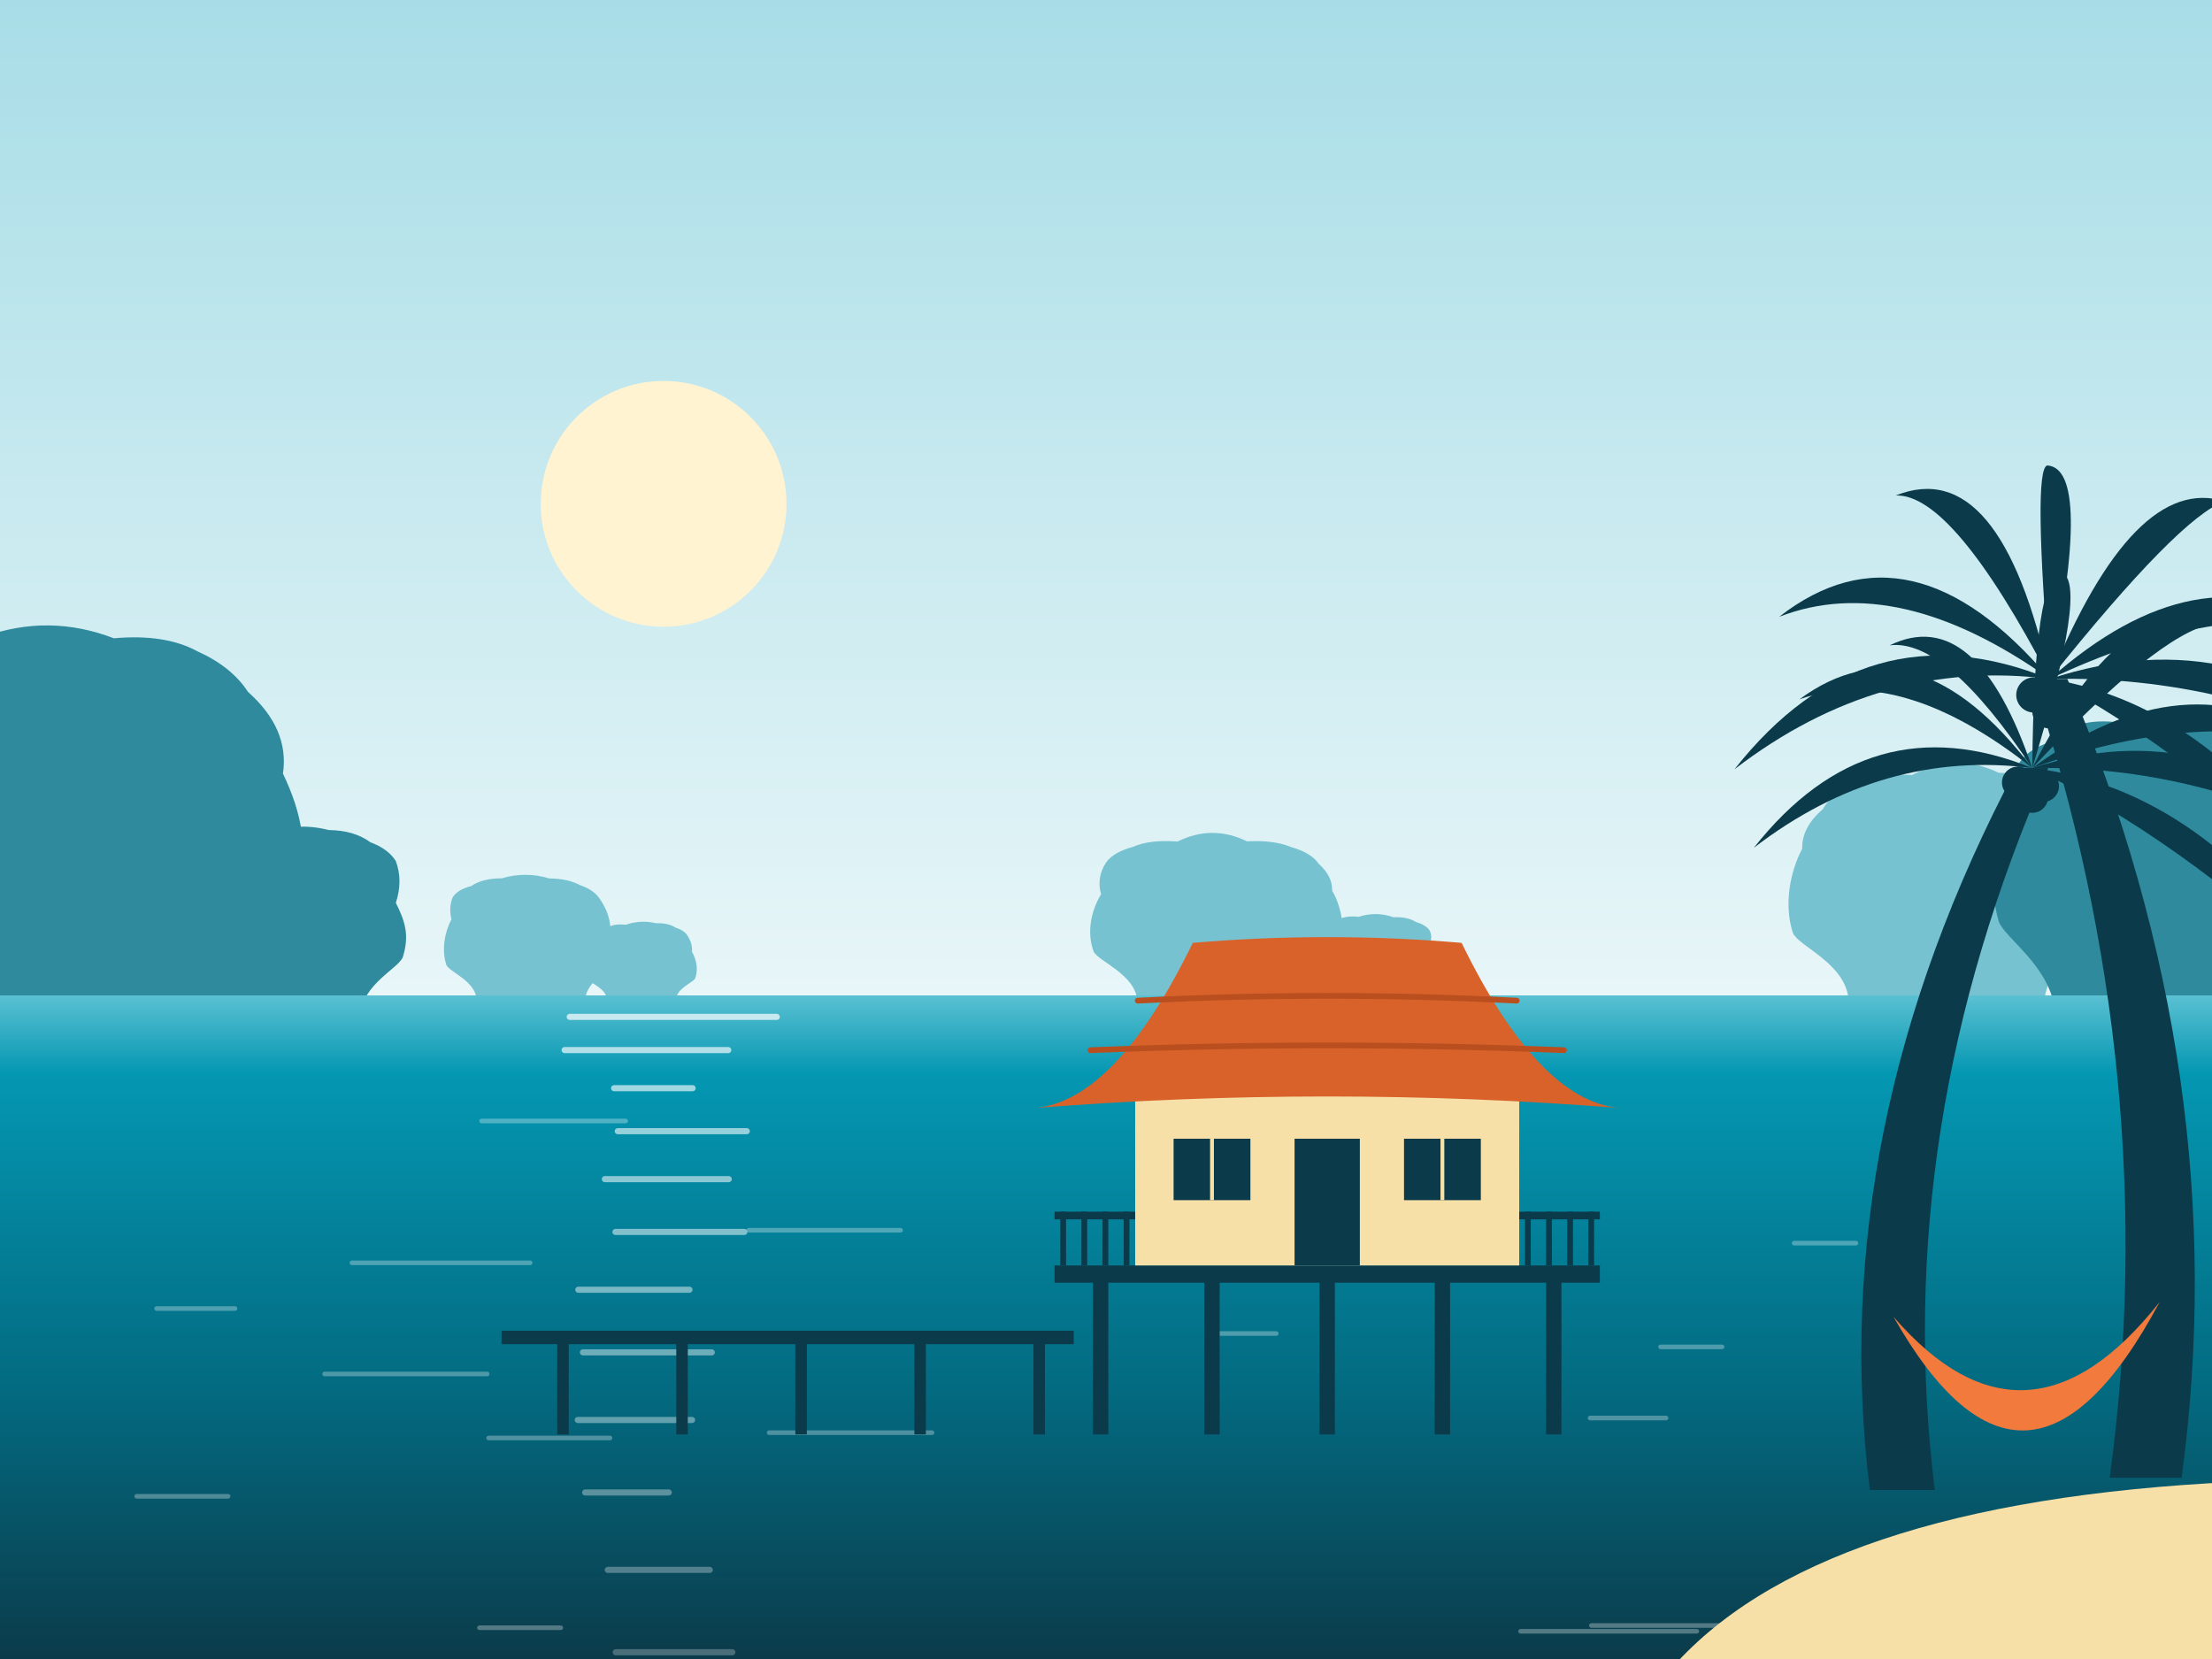
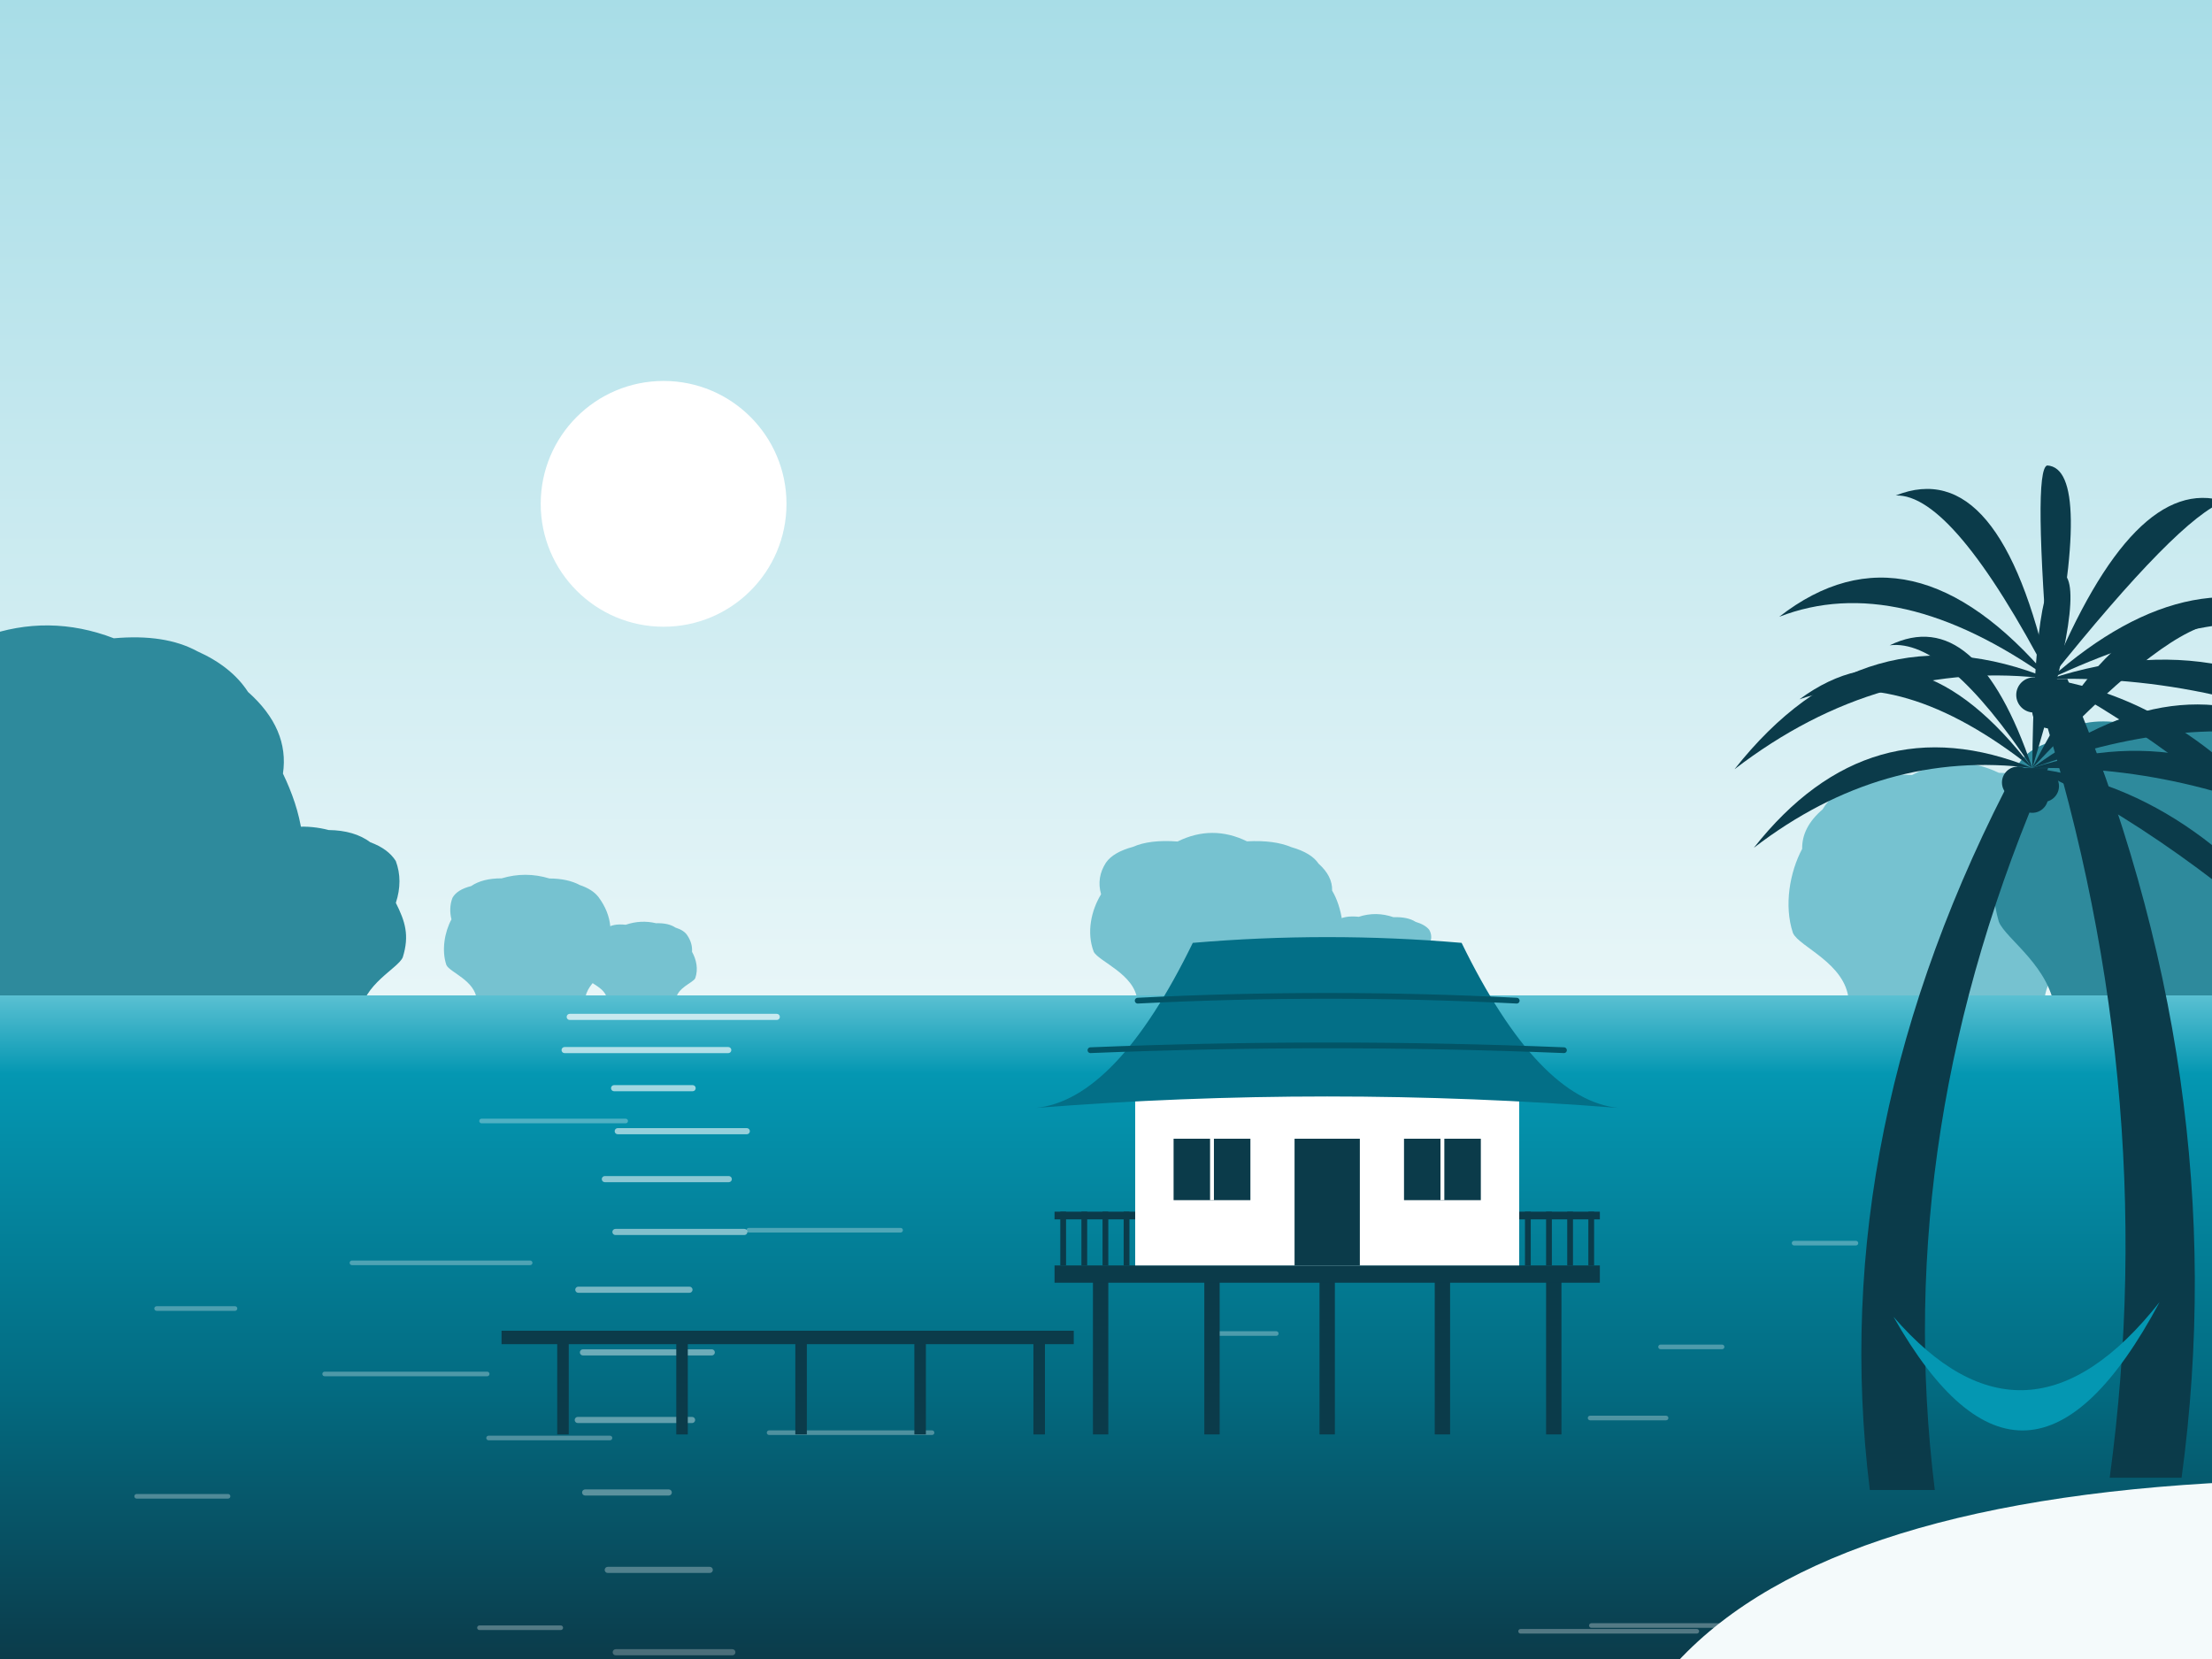
<svg xmlns="http://www.w3.org/2000/svg" viewBox="0 0 1600 1200" width="1600" height="1200">
  <defs>
-     <linearGradient id="langit3" x1="0" y1="0" x2="0" y2="1">
+     <linearGradient id="langit1" x1="0" y1="0" x2="0" y2="1">
      <stop offset="0" stop-color="#A8DDE7" />
      <stop offset="1" stop-color="#E8F6F8" />
    </linearGradient>
-     <linearGradient id="laut3" x1="0" y1="0" x2="0" y2="1">
+     <linearGradient id="laut1" x1="0" y1="0" x2="0" y2="1">
      <stop offset="0" stop-color="#5CC1D3" />
      <stop offset="0.12" stop-color="#0497B2" />
      <stop offset="0.6" stop-color="#036A80" />
      <stop offset="1" stop-color="#0B3B4A" />
    </linearGradient>
  </defs>
-   <rect width="1600" height="722" fill="url(#langit3)" />
-   <circle cx="480" cy="364.44" r="88.89" fill="#FFF3D2" />
+   <rect width="1600" height="722" fill="url(#langit1)" />
+   <circle cx="480" cy="364.44" r="88.89" fill="#FFFFFF" />
  <path d="M344.91 723.33C343.69 709.11 325.33 703.37 322.89 698.03C319.22 687.37 321.67 673.91 326.56 665.02Q324.5 656.75 327.28 649.42Q330.58 643.51 340.76 640.94Q349.06 635.28 362.87 635.33Q380.13 630.17 397.39 635.42Q410.67 635.48 419.49 640.22Q428.73 643.35 432.98 648.96Q440.41 659.02 441.44 669.99C446.33 678.88 448.78 684.82 445.11 695.48C442.67 700.82 424.31 709.11 423.09 723.33Z" fill="#76C2D0" />
  <path d="M439.21 723.33C438.43 714.44 426.67 711.43 425.11 708.1C422.78 701.43 424.33 691.12 427.44 685.57Q426.92 680.65 429.94 676.35Q432.72 673.38 438.52 671.74Q442.9 667.86 452.59 668.9Q463.57 665.17 474.56 667.8Q483.5 667.52 488.62 670.97Q494.89 672.92 497.2 676.65Q500.97 682.3 500.56 688.47C503.67 694.02 505.22 700.92 502.89 707.58C501.33 710.92 489.57 714.44 488.79 723.33Z" fill="#76C2D0" />
  <path d="M822.58 723.33C820.8 704.67 794.67 695.41 791.11 688.41C785.78 674.41 789.33 658.49 796.44 646.83Q793 634.71 800 623.94Q805.26 616.39 819.61 612.52Q831.65 607.19 851.75 608.69Q876.87 596.3 901.98 608.56Q921.77 607.53 934.12 612.79Q948.54 616.89 953.73 624.68Q963.91 633.74 963.56 644.24C970.67 655.9 974.22 676.73 968.89 690.73C965.33 697.73 939.2 704.67 937.42 723.33Z" fill="#76C2D0" />
  <path d="M963.26 723.33C962.37 713.56 949.33 710.72 947.56 707.05C944.89 699.72 946.67 691.36 950.22 685.25Q949.8 678.2 956.94 672.18Q960.08 668.33 966.74 666.07Q972.1 662.03 982.82 663.14Q995.37 659.06 1007.93 663.44Q1018.17 663.07 1024 666.82Q1030.83 668.84 1033.8 672.54Q1036.71 677.56 1033.78 683.55C1037.33 689.66 1039.11 699.09 1036.44 706.42C1034.67 710.09 1021.63 713.56 1020.74 723.33Z" fill="#76C2D0" />
  <path d="M1337.2 723.33C1334.98 696.67 1301.33 684.88 1296.89 674.88C1290.22 654.88 1294.67 630.65 1303.56 613.99Q1303.28 598.34 1318.32 585.47Q1325.22 573.34 1342.83 566.63Q1358.75 559.17 1383.02 560.61Q1414.4 543.91 1445.79 558.99Q1470.69 559.22 1485.98 569.57Q1502.19 574.7 1510.49 583.79Q1517.65 602.51 1512.44 623.16C1521.33 639.83 1525.78 650.86 1519.11 670.86C1514.67 680.86 1481.02 696.67 1478.8 723.33Z" fill="#76C2D0" />
  <path d="M-59.23 733.33C-62.57 688.89 -112 666.67 -118.67 650C-128.67 616.67 -122 579.75 -108.67 551.97Q-118.03 523.43 -108.84 498.8Q-101.33 480.01 -72.07 473.28Q-50.59 457 -11.8 460.62Q35.29 443.62 82.37 461.69Q119.41 458.38 142.65 471.05Q167.52 482.17 179.41 500.51Q209.45 527.18 204.67 559.57C218 587.35 224.67 616.69 214.67 650.03C208 666.69 158.57 688.89 155.23 733.33Z" fill="#2E8A9C" />
  <path d="M155.15 733.33C153.48 712 128 700.28 124.67 692.28C119.67 676.28 123 662.73 129.67 649.4Q129.07 635.53 142.16 624.19Q148.29 614.01 160.54 607.27Q170.93 599.81 190.68 603.46Q214.22 594.27 237.76 600.39Q256.33 600.62 267.9 609.25Q280.73 613.97 286.28 622.77Q291.59 636.94 286.33 653.06C293 666.4 296.33 676.45 291.33 692.45C288 700.45 262.52 712 260.85 733.33Z" fill="#2E8A9C" />
  <path d="M1486.65 733.33C1484.21 699.56 1450.67 679.3 1445.78 666.64C1438.44 641.3 1443.33 622.41 1453.11 601.3Q1447.61 578.1 1457.49 558.09Q1463.06 542.5 1484.45 536.32Q1499.14 519.7 1528.65 522.13Q1563.18 509.97 1597.71 524.58Q1625.79 523.62 1641.91 537.65Q1661.87 544.69 1668.87 559.28Q1688.21 578.78 1682.89 602.89C1692.67 624 1697.56 649.68 1690.22 675.01C1685.33 687.68 1651.79 699.56 1649.35 733.33Z" fill="#2E8A9C" />
-   <rect y="720" width="1600" height="480" fill="url(#laut3)" />
+   <rect y="720" width="1600" height="480" fill="url(#laut1)" />
  <rect x="409.88" y="733.33" width="154.21" height="4.44" rx="2.22" fill="#FFFFFF" opacity="0.7" />
  <rect x="406.17" y="757.33" width="122.81" height="4.44" rx="2.22" fill="#FFFFFF" opacity="0.66" />
  <rect x="441.96" y="784.89" width="61.26" height="4.44" rx="2.22" fill="#FFFFFF" opacity="0.62" />
  <rect x="444.6" y="816" width="97.8" height="4.44" rx="2.22" fill="#FFFFFF" opacity="0.58" />
  <rect x="435.27" y="850.67" width="94.1" height="4.44" rx="2.22" fill="#FFFFFF" opacity="0.54" />
  <rect x="442.94" y="888.89" width="97.68" height="4.44" rx="2.22" fill="#FFFFFF" opacity="0.5" />
  <rect x="416.08" y="930.67" width="84.87" height="4.44" rx="2.22" fill="#FFFFFF" opacity="0.46" />
  <rect x="419.43" y="976" width="97.65" height="4.44" rx="2.22" fill="#FFFFFF" opacity="0.42" />
  <rect x="415.69" y="1024.89" width="87.14" height="4.44" rx="2.22" fill="#FFFFFF" opacity="0.38" />
  <rect x="421.03" y="1077.33" width="64.93" height="4.44" rx="2.22" fill="#FFFFFF" opacity="0.34" />
  <rect x="437.38" y="1133.33" width="78.25" height="4.44" rx="2.22" fill="#FFFFFF" opacity="0.3" />
  <rect x="443.16" y="1192.89" width="88.79" height="4.44" rx="2.22" fill="#FFFFFF" opacity="0.26" />
  <rect x="554.64" y="1034.63" width="121.2" height="3.33" rx="1.67" fill="#FFFFFF" opacity="0.3" />
  <rect x="233.15" y="992.16" width="120.92" height="3.33" rx="1.67" fill="#FFFFFF" opacity="0.3" />
  <rect x="879.11" y="962.92" width="45.73" height="3.33" rx="1.67" fill="#FFFFFF" opacity="0.3" />
  <rect x="345.14" y="1175.73" width="62.15" height="3.33" rx="1.67" fill="#FFFFFF" opacity="0.3" />
  <rect x="1098.21" y="1178.29" width="130.8" height="3.33" rx="1.67" fill="#FFFFFF" opacity="0.3" />
  <rect x="539.93" y="888.18" width="113.17" height="3.33" rx="1.67" fill="#FFFFFF" opacity="0.3" />
  <rect x="1199.45" y="972.58" width="47.86" height="3.33" rx="1.67" fill="#FFFFFF" opacity="0.3" />
  <rect x="1148.49" y="1024.02" width="58.3" height="3.33" rx="1.67" fill="#FFFFFF" opacity="0.3" />
  <rect x="872.16" y="903.49" width="54.27" height="3.33" rx="1.67" fill="#FFFFFF" opacity="0.3" />
  <rect x="351.74" y="1038.47" width="91.15" height="3.33" rx="1.67" fill="#FFFFFF" opacity="0.3" />
  <rect x="1149.4" y="1174.11" width="113.72" height="3.33" rx="1.67" fill="#FFFFFF" opacity="0.3" />
  <rect x="1296.05" y="897.53" width="48.07" height="3.33" rx="1.67" fill="#FFFFFF" opacity="0.3" />
  <rect x="97.17" y="1080.65" width="69.47" height="3.33" rx="1.67" fill="#FFFFFF" opacity="0.3" />
  <rect x="252.9" y="911.77" width="132.24" height="3.33" rx="1.67" fill="#FFFFFF" opacity="0.3" />
  <rect x="346.66" y="809.18" width="107.58" height="3.33" rx="1.67" fill="#FFFFFF" opacity="0.3" />
  <rect x="111.61" y="944.83" width="60.05" height="3.33" rx="1.67" fill="#FFFFFF" opacity="0.3" />
-   <path d="M1213.33 1202Q1324.44 1082.22 1635.56 1071.11L1602 1064.44L1602 1202Z" fill="#F7DFA8" />
+   <path d="M1213.33 1202Q1324.44 1082.22 1635.56 1071.11L1602 1064.44L1602 1202Z" fill="#F4FAFB" />
  <path d="M1352.5 1077.78Q1320.12 816.67 1458.51 555.56L1481.49 555.56Q1367.12 816.67 1399.5 1077.78Z" fill="#0B3B4A" />
  <path d="M1470 555.56Q1351.99 507.57 1268.6 613.23Q1361.77 541.71 1470 555.56Z" fill="#0B3B4A" />
  <path d="M1470 555.56Q1385.24 444.27 1301.62 505.81Q1374.64 480.15 1470 555.56Z" fill="#0B3B4A" />
  <path d="M1470 555.56Q1429.55 436.26 1366.88 466.77Q1407.59 461.76 1470 555.56Z" fill="#0B3B4A" />
  <path d="M1470 555.56Q1511.1 420.47 1491.06 414.21Q1471.26 414.53 1470 555.56Z" fill="#0B3B4A" />
  <path d="M1470 555.56Q1560.29 459.29 1599.81 451.29Q1534.78 427.52 1470 555.56Z" fill="#0B3B4A" />
  <path d="M1470 555.56Q1585.07 513.7 1674.5 537.78Q1581.57 473.5 1470 555.56Z" fill="#0B3B4A" />
  <path d="M1470 555.56Q1588.76 553.29 1698.87 611.4Q1598.37 513.89 1470 555.56Z" fill="#0B3B4A" />
  <path d="M1470 555.56Q1572.64 603.37 1687.83 710.1Q1595.81 570.71 1470 555.56Z" fill="#0B3B4A" />
  <circle cx="1459.56" cy="566" r="11.49" fill="#0B3B4A" />
  <circle cx="1477.83" cy="568.61" r="11.49" fill="#0B3B4A" />
  <circle cx="1470" cy="576.44" r="11.49" fill="#0B3B4A" />
  <path d="M1526 1068.89Q1565.29 780 1469.96 491.11L1495.38 491.11Q1617.29 780 1578 1068.89Z" fill="#0B3B4A" />
  <path d="M1482.67 491.11Q1349.05 436.77 1254.63 556.4Q1360.11 475.42 1482.67 491.11Z" fill="#0B3B4A" />
  <path d="M1482.67 491.11Q1381.95 372.2 1286.94 446.14Q1372.59 412.91 1482.67 491.11Z" fill="#0B3B4A" />
  <path d="M1482.67 491.11Q1446.81 328.09 1371.25 358.4Q1412.49 356.91 1482.67 491.11Z" fill="#0B3B4A" />
  <path d="M1482.67 491.11Q1514.03 338.77 1480.82 336.67Q1470.32 339.29 1482.67 491.11Z" fill="#0B3B4A" />
  <path d="M1482.67 491.11Q1576.33 374.17 1609.13 362.6Q1543.78 342.14 1482.67 491.11Z" fill="#0B3B4A" />
  <path d="M1482.67 491.11Q1597.75 436.97 1681.49 453.34Q1590.02 396.24 1482.67 491.11Z" fill="#0B3B4A" />
  <path d="M1482.67 491.11Q1612.66 488.11 1732.98 551.21Q1623.03 444.95 1482.67 491.11Z" fill="#0B3B4A" />
  <path d="M1482.67 491.11Q1580.07 541.61 1691.42 649.57Q1603.58 510.63 1482.67 491.11Z" fill="#0B3B4A" />
  <circle cx="1471.11" cy="502.67" r="12.71" fill="#0B3B4A" />
  <circle cx="1491.33" cy="505.56" r="12.71" fill="#0B3B4A" />
  <circle cx="1482.67" cy="514.22" r="12.71" fill="#0B3B4A" />
-   <path d="M1369.6 952.44Q1465.87 1063.78 1562.13 941.78Q1465.87 1122.11 1369.6 952.44Z" fill="#F27A3D" />
+   <path d="M1369.6 952.44Q1465.87 1063.78 1562.13 941.78Q1465.87 1122.11 1369.6 952.44Z" fill="#0497B2" />
  <rect x="747.5" y="970.89" width="8.33" height="66.67" fill="#0B3B4A" />
  <rect x="661.39" y="970.89" width="8.33" height="66.67" fill="#0B3B4A" />
  <rect x="575.28" y="970.89" width="8.33" height="66.67" fill="#0B3B4A" />
  <rect x="489.17" y="970.89" width="8.33" height="66.67" fill="#0B3B4A" />
  <rect x="403.06" y="970.89" width="8.33" height="66.67" fill="#0B3B4A" />
  <rect x="362.78" y="962.56" width="413.89" height="9.72" fill="#0B3B4A" />
  <rect x="790.56" y="926.44" width="11.11" height="111.11" fill="#0B3B4A" />
  <rect x="871.11" y="926.44" width="11.11" height="111.11" fill="#0B3B4A" />
  <rect x="954.44" y="926.44" width="11.11" height="111.11" fill="#0B3B4A" />
  <rect x="1037.78" y="926.44" width="11.11" height="111.11" fill="#0B3B4A" />
  <rect x="1118.33" y="926.44" width="11.11" height="111.11" fill="#0B3B4A" />
  <rect x="762.78" y="915.33" width="394.44" height="12.5" fill="#0B3B4A" />
  <rect x="762.78" y="876.44" width="58.33" height="5.56" fill="#0B3B4A" />
  <rect x="1098.89" y="876.44" width="58.33" height="5.56" fill="#0B3B4A" />
  <rect x="766.94" y="876.44" width="4.17" height="38.89" fill="#0B3B4A" />
  <rect x="782.22" y="876.44" width="4.17" height="38.89" fill="#0B3B4A" />
  <rect x="797.5" y="876.44" width="4.17" height="38.89" fill="#0B3B4A" />
  <rect x="812.78" y="876.44" width="4.17" height="38.89" fill="#0B3B4A" />
  <rect x="1103.06" y="876.44" width="4.17" height="38.89" fill="#0B3B4A" />
  <rect x="1118.33" y="876.44" width="4.17" height="38.89" fill="#0B3B4A" />
  <rect x="1133.61" y="876.44" width="4.17" height="38.89" fill="#0B3B4A" />
  <rect x="1148.89" y="876.44" width="4.17" height="38.89" fill="#0B3B4A" />
-   <rect x="821.11" y="784.78" width="277.78" height="130.56" fill="#F7DFA8" />
+   <rect x="821.11" y="784.78" width="277.78" height="130.56" fill="#FFFFFF" />
  <rect x="936.39" y="823.67" width="47.22" height="91.67" fill="#0B3B4A" />
  <rect x="848.89" y="823.67" width="55.56" height="44.44" fill="#0B3B4A" />
  <rect x="1015.56" y="823.67" width="55.56" height="44.44" fill="#0B3B4A" />
-   <rect x="875.28" y="823.67" width="2.78" height="44.44" fill="#F7DFA8" />
-   <rect x="1041.94" y="823.67" width="2.78" height="44.44" fill="#F7DFA8" />
-   <path d="M748.89 801.44Q807.22 795.89 862.78 682Q960 673.67 1057.22 682Q1112.78 795.89 1171.11 801.44Q960 784.78 748.89 801.44Z" fill="#D9622A" />
-   <path d="M822.92 723.81Q960 716.86 1097.08 723.81" fill="none" stroke="#B94F1F" stroke-width="4.17" stroke-linecap="round" />
-   <path d="M788.75 759.64Q960 752.69 1131.25 759.64" fill="none" stroke="#B94F1F" stroke-width="4.17" stroke-linecap="round" />
+   <rect x="875.28" y="823.67" width="2.78" height="44.44" fill="#FFFFFF" />
+   <rect x="1041.94" y="823.67" width="2.78" height="44.44" fill="#FFFFFF" />
+   <path d="M748.89 801.44Q807.22 795.89 862.78 682Q960 673.67 1057.22 682Q1112.78 795.89 1171.11 801.44Q960 784.78 748.89 801.44Z" fill="#036F87" />
+   <path d="M822.92 723.81Q960 716.86 1097.08 723.81" fill="none" stroke="#025466" stroke-width="4.17" stroke-linecap="round" />
+   <path d="M788.75 759.64Q960 752.69 1131.25 759.64" fill="none" stroke="#025466" stroke-width="4.17" stroke-linecap="round" />
</svg>
